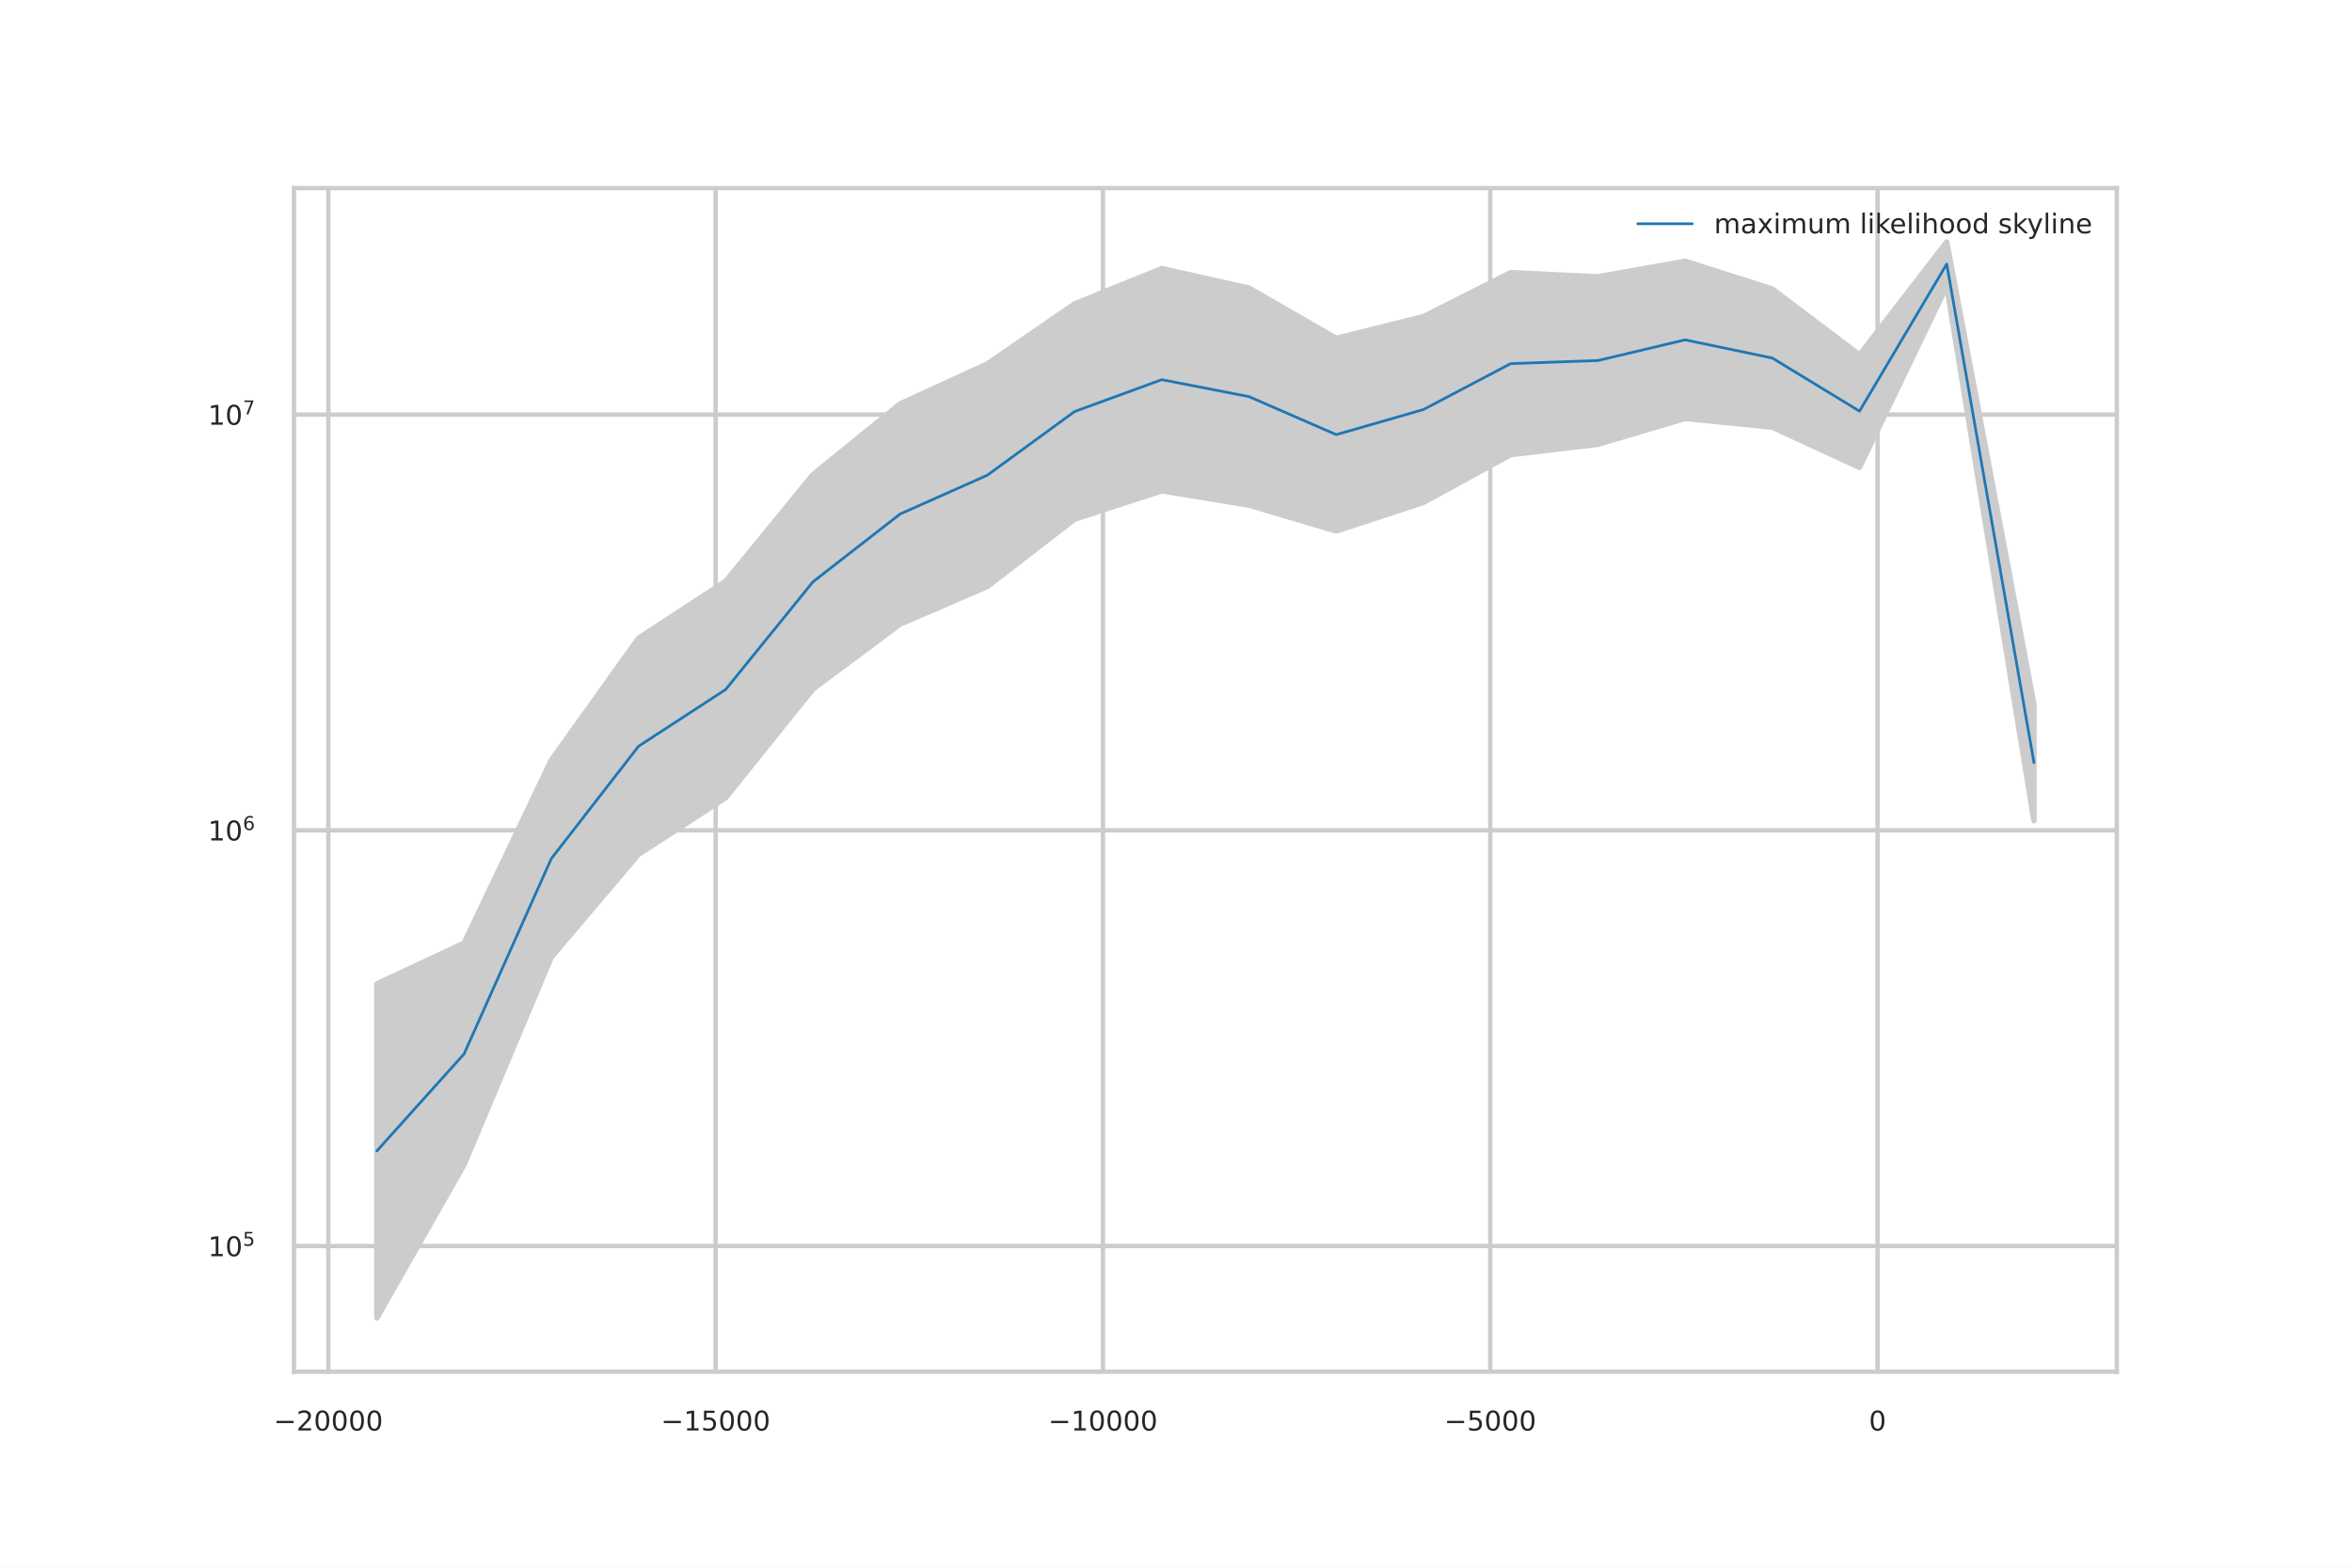
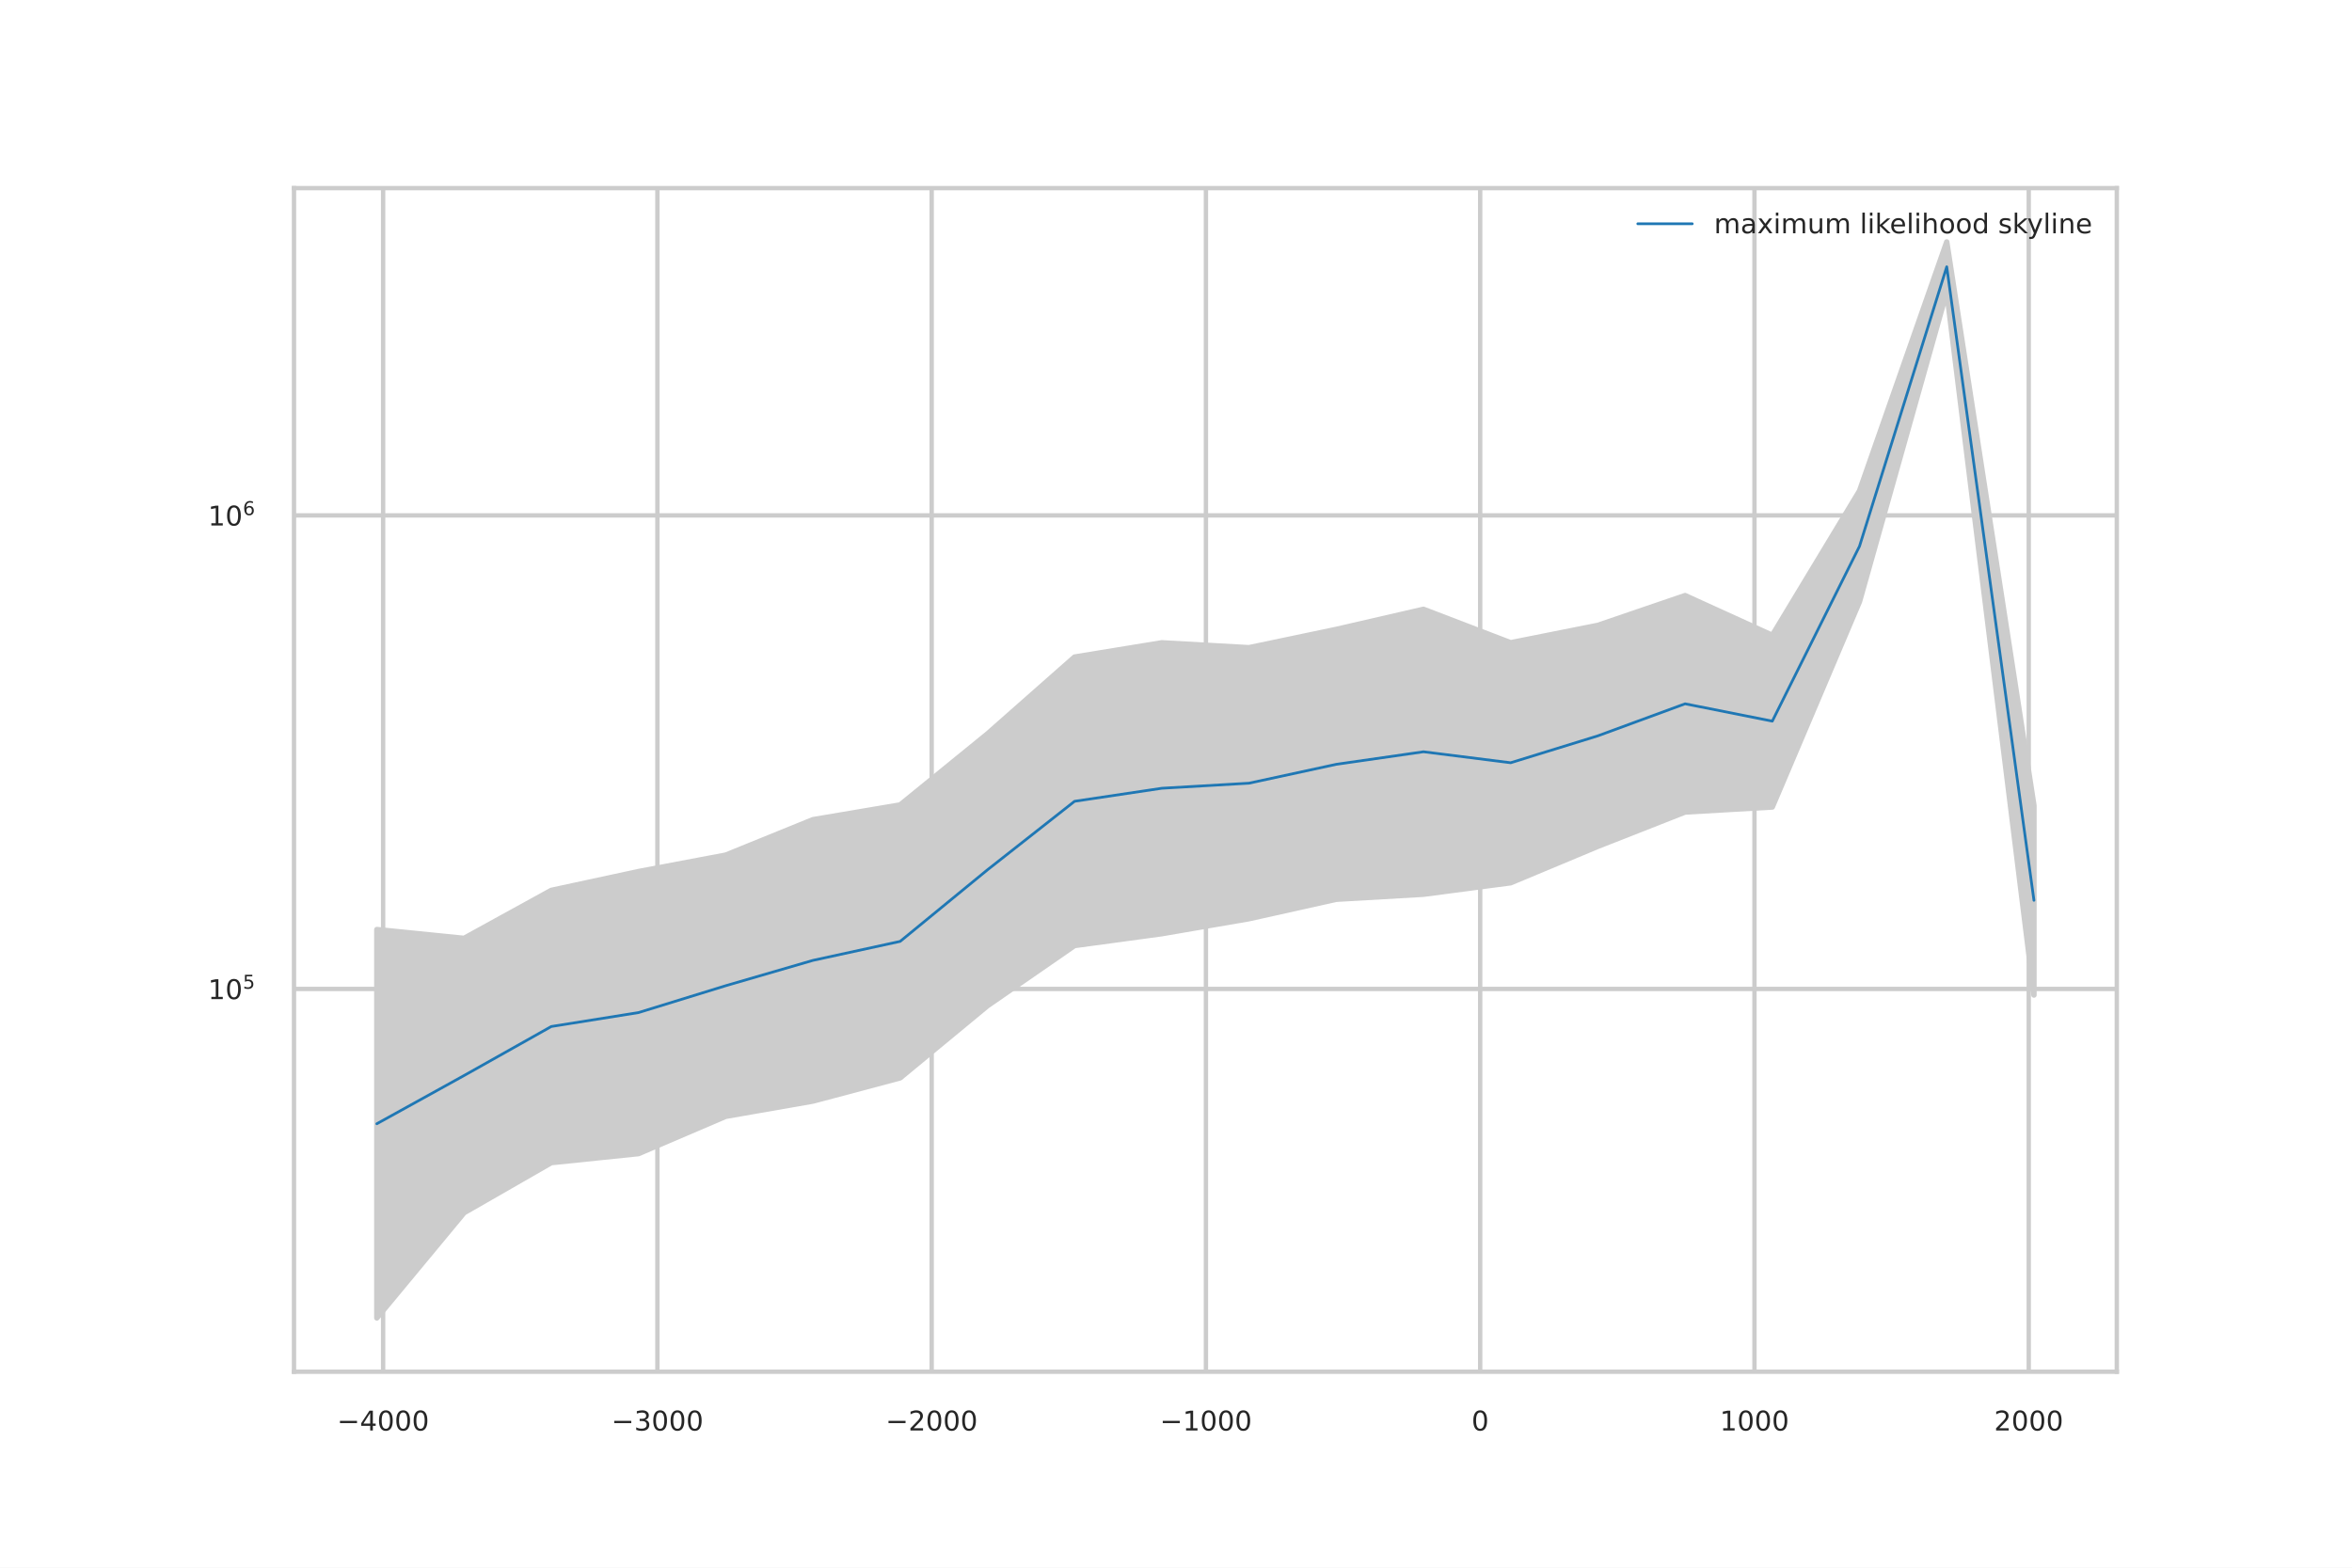
<svg xmlns="http://www.w3.org/2000/svg" xmlns:xlink="http://www.w3.org/1999/xlink" height="288pt" version="1.1" viewBox="0 0 432 288" width="432pt">
  <defs>
    <style type="text/css">*{stroke-linecap:butt;stroke-linejoin:round;}</style>
  </defs>
  <g id="figure_1">
    <g id="patch_1">
      <path d="M 0 288 L 432 288 L 432 0 L 0 0 z " style="fill:#ffffff;" />
    </g>
    <g id="axes_1">
      <g id="patch_2">
        <path d="M 54 252 L 388.8 252 L 388.8 34.56 L 54 34.56 z " style="fill:#ffffff;" />
      </g>
      <g id="matplotlib.axis_1">
        <g id="xtick_1">
          <g id="line2d_1">
-             <path clip-path="url(#pf21f83f0b1)" d="M 60.307 252 L 60.307 34.56 " style="fill:none;stroke:#cccccc;stroke-linecap:round;stroke-width:0.8;" />
+             <path clip-path="url(#pcd4bdc9751)" d="M 70.371 252 L 70.371 34.56 " style="fill:none;stroke:#cccccc;stroke-linecap:round;stroke-width:0.8;" />
          </g>
          <g id="text_1">
-             <g style="fill:#262626;" transform="translate(50.25853 262.7992)scale(0.05 -0.05)">
+             <g style="fill:#262626;" transform="translate(61.91313 262.7992)scale(0.05 -0.05)">
              <defs>
                <path d="M 10.594 35.5 L 73.188 35.5 L 73.188 27.203 L 10.594 27.203 z " id="DejaVuSans-8722" />
-                 <path d="M 19.188 8.297 L 53.609 8.297 L 53.609 0 L 7.328 0 L 7.328 8.297 Q 12.938 14.109 22.625 23.891 Q 32.328 33.688 34.812 36.531 Q 39.547 41.844 41.422 45.531 Q 43.312 49.219 43.312 52.781 Q 43.312 58.594 39.234 62.25 Q 35.156 65.922 28.609 65.922 Q 23.969 65.922 18.812 64.312 Q 13.672 62.703 7.812 59.422 L 7.812 69.391 Q 13.766 71.781 18.938 73 Q 24.125 74.219 28.422 74.219 Q 39.75 74.219 46.484 68.547 Q 53.219 62.891 53.219 53.422 Q 53.219 48.922 51.531 44.891 Q 49.859 40.875 45.406 35.406 Q 44.188 33.984 37.641 27.219 Q 31.109 20.453 19.188 8.297 z " id="DejaVuSans-50" />
+                 <path d="M 37.797 64.312 L 12.891 25.391 L 37.797 25.391 z M 35.203 72.906 L 47.609 72.906 L 47.609 25.391 L 58.016 25.391 L 58.016 17.188 L 47.609 17.188 L 47.609 0 L 37.797 0 L 37.797 17.188 L 4.891 17.188 L 4.891 26.703 z " id="DejaVuSans-52" />
                <path d="M 31.781 66.406 Q 24.172 66.406 20.328 58.906 Q 16.5 51.422 16.5 36.375 Q 16.5 21.391 20.328 13.891 Q 24.172 6.391 31.781 6.391 Q 39.453 6.391 43.281 13.891 Q 47.125 21.391 47.125 36.375 Q 47.125 51.422 43.281 58.906 Q 39.453 66.406 31.781 66.406 z M 31.781 74.219 Q 44.047 74.219 50.516 64.516 Q 56.984 54.828 56.984 36.375 Q 56.984 17.969 50.516 8.266 Q 44.047 -1.422 31.781 -1.422 Q 19.531 -1.422 13.062 8.266 Q 6.594 17.969 6.594 36.375 Q 6.594 54.828 13.062 64.516 Q 19.531 74.219 31.781 74.219 z " id="DejaVuSans-48" />
              </defs>
              <use xlink:href="#DejaVuSans-8722" />
-               <use x="83.789" xlink:href="#DejaVuSans-50" />
-               <use x="147.412" xlink:href="#DejaVuSans-48" />
-               <use x="211.035" xlink:href="#DejaVuSans-48" />
-               <use x="274.658" xlink:href="#DejaVuSans-48" />
-               <use x="338.281" xlink:href="#DejaVuSans-48" />
+               <use x="83.789" xlink:href="#DejaVuSans-52" />
+               <use x="147.412" xlink:href="#DejaVuSans-48" />
+               <use x="211.035" xlink:href="#DejaVuSans-48" />
+               <use x="274.658" xlink:href="#DejaVuSans-48" />
            </g>
          </g>
        </g>
        <g id="xtick_2">
          <g id="line2d_2">
-             <path clip-path="url(#pf21f83f0b1)" d="M 131.444 252 L 131.444 34.56 " style="fill:none;stroke:#cccccc;stroke-linecap:round;stroke-width:0.8;" />
+             <path clip-path="url(#pcd4bdc9751)" d="M 120.746 252 L 120.746 34.56 " style="fill:none;stroke:#cccccc;stroke-linecap:round;stroke-width:0.8;" />
          </g>
          <g id="text_2">
-             <g style="fill:#262626;" transform="translate(121.396 262.7992)scale(0.05 -0.05)">
-               <defs>
-                 <path d="M 12.406 8.297 L 28.516 8.297 L 28.516 63.922 L 10.984 60.406 L 10.984 69.391 L 28.422 72.906 L 38.281 72.906 L 38.281 8.297 L 54.391 8.297 L 54.391 0 L 12.406 0 z " id="DejaVuSans-49" />
-                 <path d="M 10.797 72.906 L 49.516 72.906 L 49.516 64.594 L 19.828 64.594 L 19.828 46.734 Q 21.969 47.469 24.109 47.828 Q 26.266 48.188 28.422 48.188 Q 40.625 48.188 47.75 41.5 Q 54.891 34.812 54.891 23.391 Q 54.891 11.625 47.562 5.094 Q 40.234 -1.422 26.906 -1.422 Q 22.312 -1.422 17.547 -0.641 Q 12.797 0.141 7.719 1.703 L 7.719 11.625 Q 12.109 9.234 16.797 8.062 Q 21.484 6.891 26.703 6.891 Q 35.156 6.891 40.078 11.328 Q 45.016 15.766 45.016 23.391 Q 45.016 31 40.078 35.438 Q 35.156 39.891 26.703 39.891 Q 22.75 39.891 18.812 39.016 Q 14.891 38.141 10.797 36.281 z " id="DejaVuSans-53" />
-               </defs>
-               <use xlink:href="#DejaVuSans-8722" />
-               <use x="83.789" xlink:href="#DejaVuSans-49" />
-               <use x="147.412" xlink:href="#DejaVuSans-53" />
-               <use x="211.035" xlink:href="#DejaVuSans-48" />
-               <use x="274.658" xlink:href="#DejaVuSans-48" />
-               <use x="338.281" xlink:href="#DejaVuSans-48" />
+             <g style="fill:#262626;" transform="translate(112.2888 262.7992)scale(0.05 -0.05)">
+               <defs>
+                 <path d="M 40.578 39.312 Q 47.656 37.797 51.625 33 Q 55.609 28.219 55.609 21.188 Q 55.609 10.406 48.188 4.484 Q 40.766 -1.422 27.094 -1.422 Q 22.516 -1.422 17.656 -0.516 Q 12.797 0.391 7.625 2.203 L 7.625 11.719 Q 11.719 9.328 16.594 8.109 Q 21.484 6.891 26.812 6.891 Q 36.078 6.891 40.938 10.547 Q 45.797 14.203 45.797 21.188 Q 45.797 27.641 41.281 31.266 Q 36.766 34.906 28.719 34.906 L 20.219 34.906 L 20.219 43.016 L 29.109 43.016 Q 36.375 43.016 40.234 45.922 Q 44.094 48.828 44.094 54.297 Q 44.094 59.906 40.109 62.906 Q 36.141 65.922 28.719 65.922 Q 24.656 65.922 20.016 65.031 Q 15.375 64.156 9.812 62.312 L 9.812 71.094 Q 15.438 72.656 20.344 73.438 Q 25.25 74.219 29.594 74.219 Q 40.828 74.219 47.359 69.109 Q 53.906 64.016 53.906 55.328 Q 53.906 49.266 50.438 45.094 Q 46.969 40.922 40.578 39.312 z " id="DejaVuSans-51" />
+               </defs>
+               <use xlink:href="#DejaVuSans-8722" />
+               <use x="83.789" xlink:href="#DejaVuSans-51" />
+               <use x="147.412" xlink:href="#DejaVuSans-48" />
+               <use x="211.035" xlink:href="#DejaVuSans-48" />
+               <use x="274.658" xlink:href="#DejaVuSans-48" />
            </g>
          </g>
        </g>
        <g id="xtick_3">
          <g id="line2d_3">
-             <path clip-path="url(#pf21f83f0b1)" d="M 202.582 252 L 202.582 34.56 " style="fill:none;stroke:#cccccc;stroke-linecap:round;stroke-width:0.8;" />
+             <path clip-path="url(#pcd4bdc9751)" d="M 171.122 252 L 171.122 34.56 " style="fill:none;stroke:#cccccc;stroke-linecap:round;stroke-width:0.8;" />
          </g>
          <g id="text_3">
-             <g style="fill:#262626;" transform="translate(192.5335 262.7992)scale(0.05 -0.05)">
-               <use xlink:href="#DejaVuSans-8722" />
-               <use x="83.789" xlink:href="#DejaVuSans-49" />
-               <use x="147.412" xlink:href="#DejaVuSans-48" />
-               <use x="211.035" xlink:href="#DejaVuSans-48" />
-               <use x="274.658" xlink:href="#DejaVuSans-48" />
-               <use x="338.281" xlink:href="#DejaVuSans-48" />
+             <g style="fill:#262626;" transform="translate(162.6645 262.7992)scale(0.05 -0.05)">
+               <defs>
+                 <path d="M 19.188 8.297 L 53.609 8.297 L 53.609 0 L 7.328 0 L 7.328 8.297 Q 12.938 14.109 22.625 23.891 Q 32.328 33.688 34.812 36.531 Q 39.547 41.844 41.422 45.531 Q 43.312 49.219 43.312 52.781 Q 43.312 58.594 39.234 62.25 Q 35.156 65.922 28.609 65.922 Q 23.969 65.922 18.812 64.312 Q 13.672 62.703 7.812 59.422 L 7.812 69.391 Q 13.766 71.781 18.938 73 Q 24.125 74.219 28.422 74.219 Q 39.75 74.219 46.484 68.547 Q 53.219 62.891 53.219 53.422 Q 53.219 48.922 51.531 44.891 Q 49.859 40.875 45.406 35.406 Q 44.188 33.984 37.641 27.219 Q 31.109 20.453 19.188 8.297 z " id="DejaVuSans-50" />
+               </defs>
+               <use xlink:href="#DejaVuSans-8722" />
+               <use x="83.789" xlink:href="#DejaVuSans-50" />
+               <use x="147.412" xlink:href="#DejaVuSans-48" />
+               <use x="211.035" xlink:href="#DejaVuSans-48" />
+               <use x="274.658" xlink:href="#DejaVuSans-48" />
            </g>
          </g>
        </g>
        <g id="xtick_4">
          <g id="line2d_4">
-             <path clip-path="url(#pf21f83f0b1)" d="M 273.719 252 L 273.719 34.56 " style="fill:none;stroke:#cccccc;stroke-linecap:round;stroke-width:0.8;" />
+             <path clip-path="url(#pcd4bdc9751)" d="M 221.498 252 L 221.498 34.56 " style="fill:none;stroke:#cccccc;stroke-linecap:round;stroke-width:0.8;" />
          </g>
          <g id="text_4">
-             <g style="fill:#262626;" transform="translate(265.2616 262.7992)scale(0.05 -0.05)">
-               <use xlink:href="#DejaVuSans-8722" />
-               <use x="83.789" xlink:href="#DejaVuSans-53" />
+             <g style="fill:#262626;" transform="translate(213.0402 262.7992)scale(0.05 -0.05)">
+               <defs>
+                 <path d="M 12.406 8.297 L 28.516 8.297 L 28.516 63.922 L 10.984 60.406 L 10.984 69.391 L 28.422 72.906 L 38.281 72.906 L 38.281 8.297 L 54.391 8.297 L 54.391 0 L 12.406 0 z " id="DejaVuSans-49" />
+               </defs>
+               <use xlink:href="#DejaVuSans-8722" />
+               <use x="83.789" xlink:href="#DejaVuSans-49" />
              <use x="147.412" xlink:href="#DejaVuSans-48" />
              <use x="211.035" xlink:href="#DejaVuSans-48" />
              <use x="274.658" xlink:href="#DejaVuSans-48" />
            </g>
          </g>
        </g>
        <g id="xtick_5">
          <g id="line2d_5">
-             <path clip-path="url(#pf21f83f0b1)" d="M 344.857 252 L 344.857 34.56 " style="fill:none;stroke:#cccccc;stroke-linecap:round;stroke-width:0.8;" />
+             <path clip-path="url(#pcd4bdc9751)" d="M 271.873 252 L 271.873 34.56 " style="fill:none;stroke:#cccccc;stroke-linecap:round;stroke-width:0.8;" />
          </g>
          <g id="text_5">
-             <g style="fill:#262626;" transform="translate(343.2659 262.7992)scale(0.05 -0.05)">
+             <g style="fill:#262626;" transform="translate(270.2827 262.7992)scale(0.05 -0.05)">
              <use xlink:href="#DejaVuSans-48" />
+             </g>
+           </g>
+         </g>
+         <g id="xtick_6">
+           <g id="line2d_6">
+             <path clip-path="url(#pcd4bdc9751)" d="M 322.249 252 L 322.249 34.56 " style="fill:none;stroke:#cccccc;stroke-linecap:round;stroke-width:0.8;" />
+           </g>
+           <g id="text_6">
+             <g style="fill:#262626;" transform="translate(315.8865 262.7992)scale(0.05 -0.05)">
+               <use xlink:href="#DejaVuSans-49" />
+               <use x="63.623" xlink:href="#DejaVuSans-48" />
+               <use x="127.246" xlink:href="#DejaVuSans-48" />
+               <use x="190.869" xlink:href="#DejaVuSans-48" />
+             </g>
+           </g>
+         </g>
+         <g id="xtick_7">
+           <g id="line2d_7">
+             <path clip-path="url(#pcd4bdc9751)" d="M 372.625 252 L 372.625 34.56 " style="fill:none;stroke:#cccccc;stroke-linecap:round;stroke-width:0.8;" />
+           </g>
+           <g id="text_7">
+             <g style="fill:#262626;" transform="translate(366.2622 262.7992)scale(0.05 -0.05)">
+               <use xlink:href="#DejaVuSans-50" />
+               <use x="63.623" xlink:href="#DejaVuSans-48" />
+               <use x="127.246" xlink:href="#DejaVuSans-48" />
+               <use x="190.869" xlink:href="#DejaVuSans-48" />
            </g>
          </g>
        </g>
      </g>
      <g id="matplotlib.axis_2">
        <g id="ytick_1">
-           <g id="line2d_6">
-             <path clip-path="url(#pf21f83f0b1)" d="M 54 228.91 L 388.8 228.91 " style="fill:none;stroke:#cccccc;stroke-linecap:round;stroke-width:0.8;" />
-           </g>
-           <g id="text_6">
-             <g style="fill:#262626;" transform="translate(38.2 230.8098)scale(0.05 -0.05)">
+           <g id="line2d_8">
+             <path clip-path="url(#pcd4bdc9751)" d="M 54 181.68 L 388.8 181.68 " style="fill:none;stroke:#cccccc;stroke-linecap:round;stroke-width:0.8;" />
+           </g>
+           <g id="text_8">
+             <g style="fill:#262626;" transform="translate(38.2 183.5793)scale(0.05 -0.05)">
+               <defs>
+                 <path d="M 10.797 72.906 L 49.516 72.906 L 49.516 64.594 L 19.828 64.594 L 19.828 46.734 Q 21.969 47.469 24.109 47.828 Q 26.266 48.188 28.422 48.188 Q 40.625 48.188 47.75 41.5 Q 54.891 34.812 54.891 23.391 Q 54.891 11.625 47.562 5.094 Q 40.234 -1.422 26.906 -1.422 Q 22.312 -1.422 17.547 -0.641 Q 12.797 0.141 7.719 1.703 L 7.719 11.625 Q 12.109 9.234 16.797 8.062 Q 21.484 6.891 26.703 6.891 Q 35.156 6.891 40.078 11.328 Q 45.016 15.766 45.016 23.391 Q 45.016 31 40.078 35.438 Q 35.156 39.891 26.703 39.891 Q 22.75 39.891 18.812 39.016 Q 14.891 38.141 10.797 36.281 z " id="DejaVuSans-53" />
+               </defs>
              <use transform="translate(0 0.684375)" xlink:href="#DejaVuSans-49" />
              <use transform="translate(63.62305 0.684375)" xlink:href="#DejaVuSans-48" />
              <use transform="translate(128.2031 38.96563)scale(0.7)" xlink:href="#DejaVuSans-53" />
            </g>
          </g>
        </g>
        <g id="ytick_2">
-           <g id="line2d_7">
-             <path clip-path="url(#pf21f83f0b1)" d="M 54 152.538 L 388.8 152.538 " style="fill:none;stroke:#cccccc;stroke-linecap:round;stroke-width:0.8;" />
-           </g>
-           <g id="text_7">
-             <g style="fill:#262626;" transform="translate(38.2 154.4374)scale(0.05 -0.05)">
+           <g id="line2d_9">
+             <path clip-path="url(#pcd4bdc9751)" d="M 54 94.682 L 388.8 94.682 " style="fill:none;stroke:#cccccc;stroke-linecap:round;stroke-width:0.8;" />
+           </g>
+           <g id="text_9">
+             <g style="fill:#262626;" transform="translate(38.2 96.58135)scale(0.05 -0.05)">
              <defs>
                <path d="M 33.016 40.375 Q 26.375 40.375 22.484 35.828 Q 18.609 31.297 18.609 23.391 Q 18.609 15.531 22.484 10.953 Q 26.375 6.391 33.016 6.391 Q 39.656 6.391 43.531 10.953 Q 47.406 15.531 47.406 23.391 Q 47.406 31.297 43.531 35.828 Q 39.656 40.375 33.016 40.375 z M 52.594 71.297 L 52.594 62.312 Q 48.875 64.062 45.094 64.984 Q 41.312 65.922 37.594 65.922 Q 27.828 65.922 22.672 59.328 Q 17.531 52.734 16.797 39.406 Q 19.672 43.656 24.016 45.922 Q 28.375 48.188 33.594 48.188 Q 44.578 48.188 50.953 41.516 Q 57.328 34.859 57.328 23.391 Q 57.328 12.156 50.688 5.359 Q 44.047 -1.422 33.016 -1.422 Q 20.359 -1.422 13.672 8.266 Q 6.984 17.969 6.984 36.375 Q 6.984 53.656 15.188 63.938 Q 23.391 74.219 37.203 74.219 Q 40.922 74.219 44.703 73.484 Q 48.484 72.75 52.594 71.297 z " id="DejaVuSans-54" />
              </defs>
              <use transform="translate(0 0.765625)" xlink:href="#DejaVuSans-49" />
              <use transform="translate(63.62305 0.765625)" xlink:href="#DejaVuSans-48" />
              <use transform="translate(128.2031 39.04688)scale(0.7)" xlink:href="#DejaVuSans-54" />
            </g>
          </g>
        </g>
-         <g id="ytick_3">
-           <g id="line2d_8">
-             <path clip-path="url(#pf21f83f0b1)" d="M 54 76.165 L 388.8 76.165 " style="fill:none;stroke:#cccccc;stroke-linecap:round;stroke-width:0.8;" />
-           </g>
-           <g id="text_8">
-             <g style="fill:#262626;" transform="translate(38.2 78.06494)scale(0.05 -0.05)">
-               <defs>
-                 <path d="M 8.203 72.906 L 55.078 72.906 L 55.078 68.703 L 28.609 0 L 18.312 0 L 43.219 64.594 L 8.203 64.594 z " id="DejaVuSans-55" />
-               </defs>
-               <use transform="translate(0 0.684375)" xlink:href="#DejaVuSans-49" />
-               <use transform="translate(63.62305 0.684375)" xlink:href="#DejaVuSans-48" />
-               <use transform="translate(128.2031 38.96563)scale(0.7)" xlink:href="#DejaVuSans-55" />
-             </g>
-           </g>
-         </g>
+         <g id="ytick_3" />
        <g id="ytick_4" />
        <g id="ytick_5" />
        <g id="ytick_6" />
        <g id="ytick_7" />
        <g id="ytick_8" />
        <g id="ytick_9" />
        <g id="ytick_10" />
        <g id="ytick_11" />
        <g id="ytick_12" />
        <g id="ytick_13" />
        <g id="ytick_14" />
        <g id="ytick_15" />
        <g id="ytick_16" />
        <g id="ytick_17" />
        <g id="ytick_18" />
        <g id="ytick_19" />
        <g id="ytick_20" />
        <g id="ytick_21" />
-         <g id="ytick_22" />
-         <g id="ytick_23" />
-         <g id="ytick_24" />
-         <g id="ytick_25" />
-         <g id="ytick_26" />
      </g>
      <g id="PolyCollection_1">
        <defs>
-           <path d="M 69.218 -107.241 L 69.218 -45.884 L 85.237 -74.03 L 101.256 -112.152 L 117.276 -131.044 L 133.295 -141.464 L 149.314 -161.416 L 165.333 -173.346 L 181.352 -180.253 L 197.371 -192.619 L 213.39 -197.833 L 229.41 -195.195 L 245.429 -190.447 L 261.448 -195.7 L 277.467 -204.474 L 293.486 -206.378 L 309.505 -211.125 L 325.524 -209.527 L 341.544 -202.133 L 357.563 -235.431 L 373.582 -137.217 L 373.582 -158.608 L 373.582 -158.608 L 357.563 -243.556 L 341.544 -222.796 L 325.524 -234.916 L 309.505 -240.006 L 293.486 -237.151 L 277.467 -237.916 L 261.448 -229.827 L 245.429 -225.853 L 229.41 -235.071 L 213.39 -238.669 L 197.371 -232.169 L 181.352 -221.155 L 165.333 -213.811 L 149.314 -200.8 L 133.295 -181.215 L 117.276 -170.753 L 101.256 -148.353 L 85.237 -114.737 L 69.218 -107.241 z " id="me9566bb110" style="stroke:#cccccc;" />
+           <path d="M 69.218 -117.231 L 69.218 -45.884 L 85.237 -65.214 L 101.256 -74.415 L 117.276 -76.072 L 133.295 -82.925 L 149.314 -85.725 L 165.333 -89.988 L 181.352 -103.223 L 197.371 -114.298 L 213.39 -116.473 L 229.41 -119.228 L 245.429 -122.8 L 261.448 -123.723 L 277.467 -125.829 L 293.486 -132.527 L 309.505 -138.826 L 325.524 -139.748 L 341.544 -177.493 L 357.563 -234.421 L 373.582 -105.202 L 373.582 -140.003 L 373.582 -140.003 L 357.563 -243.556 L 341.544 -197.818 L 325.524 -171.289 L 309.505 -178.584 L 293.486 -173.112 L 277.467 -169.92 L 261.448 -176.063 L 245.429 -172.37 L 229.41 -169.01 L 213.39 -169.906 L 197.371 -167.289 L 181.352 -153.159 L 165.333 -140.123 L 149.314 -137.415 L 133.295 -130.904 L 117.276 -127.884 L 101.256 -124.425 L 85.237 -115.611 L 69.218 -117.231 z " id="md5a1b70a00" style="stroke:#cccccc;" />
        </defs>
-         <g clip-path="url(#pf21f83f0b1)">
-           <use style="fill:#cccccc;stroke:#cccccc;" x="0" xlink:href="#me9566bb110" y="288" />
-         </g>
-       </g>
-       <g id="line2d_9">
-         <path clip-path="url(#pf21f83f0b1)" d="M 69.218 211.438 L 85.237 193.617 L 101.256 157.747 L 117.276 137.102 L 133.295 126.66 L 149.314 106.892 L 165.333 94.422 L 181.352 87.296 L 197.371 75.606 L 213.39 69.749 L 229.41 72.867 L 245.429 79.85 L 261.448 75.237 L 277.467 66.805 L 293.486 66.235 L 309.505 62.435 L 325.524 65.778 L 341.544 75.535 L 357.563 48.507 L 373.582 140.087 " style="fill:none;stroke:#1f77b4;stroke-linecap:round;stroke-width:0.5;" />
+         <g clip-path="url(#pcd4bdc9751)">
+           <use style="fill:#cccccc;stroke:#cccccc;" x="0" xlink:href="#md5a1b70a00" y="288" />
+         </g>
+       </g>
+       <g id="line2d_10">
+         <path clip-path="url(#pcd4bdc9751)" d="M 69.218 206.443 L 85.237 197.587 L 101.256 188.58 L 117.276 186.022 L 133.295 181.086 L 149.314 176.43 L 165.333 172.944 L 181.352 159.809 L 197.371 147.206 L 213.39 144.811 L 229.41 143.881 L 245.429 140.415 L 261.448 138.107 L 277.467 140.125 L 293.486 135.181 L 309.505 129.295 L 325.524 132.482 L 341.544 100.345 L 357.563 49.012 L 373.582 165.398 " style="fill:none;stroke:#1f77b4;stroke-linecap:round;stroke-width:0.5;" />
      </g>
      <g id="patch_3">
        <path d="M 54 252 L 54 34.56 " style="fill:none;stroke:#cccccc;stroke-linecap:square;stroke-linejoin:miter;stroke-width:0.8;" />
      </g>
      <g id="patch_4">
        <path d="M 388.8 252 L 388.8 34.56 " style="fill:none;stroke:#cccccc;stroke-linecap:square;stroke-linejoin:miter;stroke-width:0.8;" />
      </g>
      <g id="patch_5">
        <path d="M 54 252 L 388.8 252 " style="fill:none;stroke:#cccccc;stroke-linecap:square;stroke-linejoin:miter;stroke-width:0.8;" />
      </g>
      <g id="patch_6">
        <path d="M 54 34.56 L 388.8 34.56 " style="fill:none;stroke:#cccccc;stroke-linecap:square;stroke-linejoin:miter;stroke-width:0.8;" />
      </g>
      <g id="legend_1">
-         <g id="line2d_10">
+         <g id="line2d_11">
          <path d="M 300.82 41.109 L 310.82 41.109 " style="fill:none;stroke:#1f77b4;stroke-linecap:round;stroke-width:0.5;" />
        </g>
-         <g id="line2d_11" />
-         <g id="text_9">
+         <g id="line2d_12" />
+         <g id="text_10">
          <g style="fill:#262626;" transform="translate(314.8195 42.85922)scale(0.05 -0.05)">
            <defs>
              <path d="M 52 44.188 Q 55.375 50.25 60.062 53.125 Q 64.75 56 71.094 56 Q 79.641 56 84.281 50.016 Q 88.922 44.047 88.922 33.016 L 88.922 0 L 79.891 0 L 79.891 32.719 Q 79.891 40.578 77.094 44.375 Q 74.312 48.188 68.609 48.188 Q 61.625 48.188 57.562 43.547 Q 53.516 38.922 53.516 30.906 L 53.516 0 L 44.484 0 L 44.484 32.719 Q 44.484 40.625 41.703 44.406 Q 38.922 48.188 33.109 48.188 Q 26.219 48.188 22.156 43.531 Q 18.109 38.875 18.109 30.906 L 18.109 0 L 9.078 0 L 9.078 54.688 L 18.109 54.688 L 18.109 46.188 Q 21.188 51.219 25.484 53.609 Q 29.781 56 35.688 56 Q 41.656 56 45.828 52.969 Q 50 49.953 52 44.188 z " id="DejaVuSans-109" />
              <path d="M 34.281 27.484 Q 23.391 27.484 19.188 25 Q 14.984 22.516 14.984 16.5 Q 14.984 11.719 18.141 8.906 Q 21.297 6.109 26.703 6.109 Q 34.188 6.109 38.703 11.406 Q 43.219 16.703 43.219 25.484 L 43.219 27.484 z M 52.203 31.203 L 52.203 0 L 43.219 0 L 43.219 8.297 Q 40.141 3.328 35.547 0.953 Q 30.953 -1.422 24.312 -1.422 Q 15.922 -1.422 10.953 3.297 Q 6 8.016 6 15.922 Q 6 25.141 12.172 29.828 Q 18.359 34.516 30.609 34.516 L 43.219 34.516 L 43.219 35.406 Q 43.219 41.609 39.141 45 Q 35.062 48.391 27.688 48.391 Q 23 48.391 18.547 47.266 Q 14.109 46.141 10.016 43.891 L 10.016 52.203 Q 14.938 54.109 19.578 55.047 Q 24.219 56 28.609 56 Q 40.484 56 46.344 49.844 Q 52.203 43.703 52.203 31.203 z " id="DejaVuSans-97" />
              <path d="M 54.891 54.688 L 35.109 28.078 L 55.906 0 L 45.312 0 L 29.391 21.484 L 13.484 0 L 2.875 0 L 24.125 28.609 L 4.688 54.688 L 15.281 54.688 L 29.781 35.203 L 44.281 54.688 z " id="DejaVuSans-120" />
              <path d="M 9.422 54.688 L 18.406 54.688 L 18.406 0 L 9.422 0 z M 9.422 75.984 L 18.406 75.984 L 18.406 64.594 L 9.422 64.594 z " id="DejaVuSans-105" />
              <path d="M 8.5 21.578 L 8.5 54.688 L 17.484 54.688 L 17.484 21.922 Q 17.484 14.156 20.5 10.266 Q 23.531 6.391 29.594 6.391 Q 36.859 6.391 41.078 11.031 Q 45.312 15.672 45.312 23.688 L 45.312 54.688 L 54.297 54.688 L 54.297 0 L 45.312 0 L 45.312 8.406 Q 42.047 3.422 37.719 1 Q 33.406 -1.422 27.688 -1.422 Q 18.266 -1.422 13.375 4.438 Q 8.5 10.297 8.5 21.578 z M 31.109 56 z " id="DejaVuSans-117" />
              <path id="DejaVuSans-32" />
              <path d="M 9.422 75.984 L 18.406 75.984 L 18.406 0 L 9.422 0 z " id="DejaVuSans-108" />
              <path d="M 9.078 75.984 L 18.109 75.984 L 18.109 31.109 L 44.922 54.688 L 56.391 54.688 L 27.391 29.109 L 57.625 0 L 45.906 0 L 18.109 26.703 L 18.109 0 L 9.078 0 z " id="DejaVuSans-107" />
              <path d="M 56.203 29.594 L 56.203 25.203 L 14.891 25.203 Q 15.484 15.922 20.484 11.062 Q 25.484 6.203 34.422 6.203 Q 39.594 6.203 44.453 7.469 Q 49.312 8.734 54.109 11.281 L 54.109 2.781 Q 49.266 0.734 44.188 -0.344 Q 39.109 -1.422 33.891 -1.422 Q 20.797 -1.422 13.156 6.188 Q 5.516 13.812 5.516 26.812 Q 5.516 40.234 12.766 48.109 Q 20.016 56 32.328 56 Q 43.359 56 49.781 48.891 Q 56.203 41.797 56.203 29.594 z M 47.219 32.234 Q 47.125 39.594 43.094 43.984 Q 39.062 48.391 32.422 48.391 Q 24.906 48.391 20.391 44.141 Q 15.875 39.891 15.188 32.172 z " id="DejaVuSans-101" />
              <path d="M 54.891 33.016 L 54.891 0 L 45.906 0 L 45.906 32.719 Q 45.906 40.484 42.875 44.328 Q 39.844 48.188 33.797 48.188 Q 26.516 48.188 22.312 43.547 Q 18.109 38.922 18.109 30.906 L 18.109 0 L 9.078 0 L 9.078 75.984 L 18.109 75.984 L 18.109 46.188 Q 21.344 51.125 25.703 53.562 Q 30.078 56 35.797 56 Q 45.219 56 50.047 50.172 Q 54.891 44.344 54.891 33.016 z " id="DejaVuSans-104" />
              <path d="M 30.609 48.391 Q 23.391 48.391 19.188 42.75 Q 14.984 37.109 14.984 27.297 Q 14.984 17.484 19.156 11.844 Q 23.344 6.203 30.609 6.203 Q 37.797 6.203 41.984 11.859 Q 46.188 17.531 46.188 27.297 Q 46.188 37.016 41.984 42.703 Q 37.797 48.391 30.609 48.391 z M 30.609 56 Q 42.328 56 49.016 48.375 Q 55.719 40.766 55.719 27.297 Q 55.719 13.875 49.016 6.219 Q 42.328 -1.422 30.609 -1.422 Q 18.844 -1.422 12.172 6.219 Q 5.516 13.875 5.516 27.297 Q 5.516 40.766 12.172 48.375 Q 18.844 56 30.609 56 z " id="DejaVuSans-111" />
              <path d="M 45.406 46.391 L 45.406 75.984 L 54.391 75.984 L 54.391 0 L 45.406 0 L 45.406 8.203 Q 42.578 3.328 38.25 0.953 Q 33.938 -1.422 27.875 -1.422 Q 17.969 -1.422 11.734 6.484 Q 5.516 14.406 5.516 27.297 Q 5.516 40.188 11.734 48.094 Q 17.969 56 27.875 56 Q 33.938 56 38.25 53.625 Q 42.578 51.266 45.406 46.391 z M 14.797 27.297 Q 14.797 17.391 18.875 11.75 Q 22.953 6.109 30.078 6.109 Q 37.203 6.109 41.297 11.75 Q 45.406 17.391 45.406 27.297 Q 45.406 37.203 41.297 42.844 Q 37.203 48.484 30.078 48.484 Q 22.953 48.484 18.875 42.844 Q 14.797 37.203 14.797 27.297 z " id="DejaVuSans-100" />
              <path d="M 44.281 53.078 L 44.281 44.578 Q 40.484 46.531 36.375 47.5 Q 32.281 48.484 27.875 48.484 Q 21.188 48.484 17.844 46.438 Q 14.5 44.391 14.5 40.281 Q 14.5 37.156 16.891 35.375 Q 19.281 33.594 26.516 31.984 L 29.594 31.297 Q 39.156 29.25 43.188 25.516 Q 47.219 21.781 47.219 15.094 Q 47.219 7.469 41.188 3.016 Q 35.156 -1.422 24.609 -1.422 Q 20.219 -1.422 15.453 -0.562 Q 10.688 0.297 5.422 2 L 5.422 11.281 Q 10.406 8.688 15.234 7.391 Q 20.062 6.109 24.812 6.109 Q 31.156 6.109 34.562 8.281 Q 37.984 10.453 37.984 14.406 Q 37.984 18.062 35.516 20.016 Q 33.062 21.969 24.703 23.781 L 21.578 24.516 Q 13.234 26.266 9.516 29.906 Q 5.812 33.547 5.812 39.891 Q 5.812 47.609 11.281 51.797 Q 16.75 56 26.812 56 Q 31.781 56 36.172 55.266 Q 40.578 54.547 44.281 53.078 z " id="DejaVuSans-115" />
              <path d="M 32.172 -5.078 Q 28.375 -14.844 24.75 -17.812 Q 21.141 -20.797 15.094 -20.797 L 7.906 -20.797 L 7.906 -13.281 L 13.188 -13.281 Q 16.891 -13.281 18.938 -11.516 Q 21 -9.766 23.484 -3.219 L 25.094 0.875 L 2.984 54.688 L 12.5 54.688 L 29.594 11.922 L 46.688 54.688 L 56.203 54.688 z " id="DejaVuSans-121" />
              <path d="M 54.891 33.016 L 54.891 0 L 45.906 0 L 45.906 32.719 Q 45.906 40.484 42.875 44.328 Q 39.844 48.188 33.797 48.188 Q 26.516 48.188 22.312 43.547 Q 18.109 38.922 18.109 30.906 L 18.109 0 L 9.078 0 L 9.078 54.688 L 18.109 54.688 L 18.109 46.188 Q 21.344 51.125 25.703 53.562 Q 30.078 56 35.797 56 Q 45.219 56 50.047 50.172 Q 54.891 44.344 54.891 33.016 z " id="DejaVuSans-110" />
            </defs>
            <use xlink:href="#DejaVuSans-109" />
            <use x="97.412" xlink:href="#DejaVuSans-97" />
            <use x="158.691" xlink:href="#DejaVuSans-120" />
            <use x="217.871" xlink:href="#DejaVuSans-105" />
            <use x="245.654" xlink:href="#DejaVuSans-109" />
            <use x="343.066" xlink:href="#DejaVuSans-117" />
            <use x="406.445" xlink:href="#DejaVuSans-109" />
            <use x="503.857" xlink:href="#DejaVuSans-32" />
            <use x="535.645" xlink:href="#DejaVuSans-108" />
            <use x="563.428" xlink:href="#DejaVuSans-105" />
            <use x="591.211" xlink:href="#DejaVuSans-107" />
            <use x="645.496" xlink:href="#DejaVuSans-101" />
            <use x="707.02" xlink:href="#DejaVuSans-108" />
            <use x="734.803" xlink:href="#DejaVuSans-105" />
            <use x="762.586" xlink:href="#DejaVuSans-104" />
            <use x="825.965" xlink:href="#DejaVuSans-111" />
            <use x="887.146" xlink:href="#DejaVuSans-111" />
            <use x="948.328" xlink:href="#DejaVuSans-100" />
            <use x="1011.805" xlink:href="#DejaVuSans-32" />
            <use x="1043.592" xlink:href="#DejaVuSans-115" />
            <use x="1095.691" xlink:href="#DejaVuSans-107" />
            <use x="1149.977" xlink:href="#DejaVuSans-121" />
            <use x="1209.156" xlink:href="#DejaVuSans-108" />
            <use x="1236.939" xlink:href="#DejaVuSans-105" />
            <use x="1264.723" xlink:href="#DejaVuSans-110" />
            <use x="1328.102" xlink:href="#DejaVuSans-101" />
          </g>
        </g>
      </g>
    </g>
  </g>
  <defs>
-     <clipPath id="pf21f83f0b1">
+     <clipPath id="pcd4bdc9751">
      <rect height="217.44" width="334.8" x="54" y="34.56" />
    </clipPath>
  </defs>
</svg>
